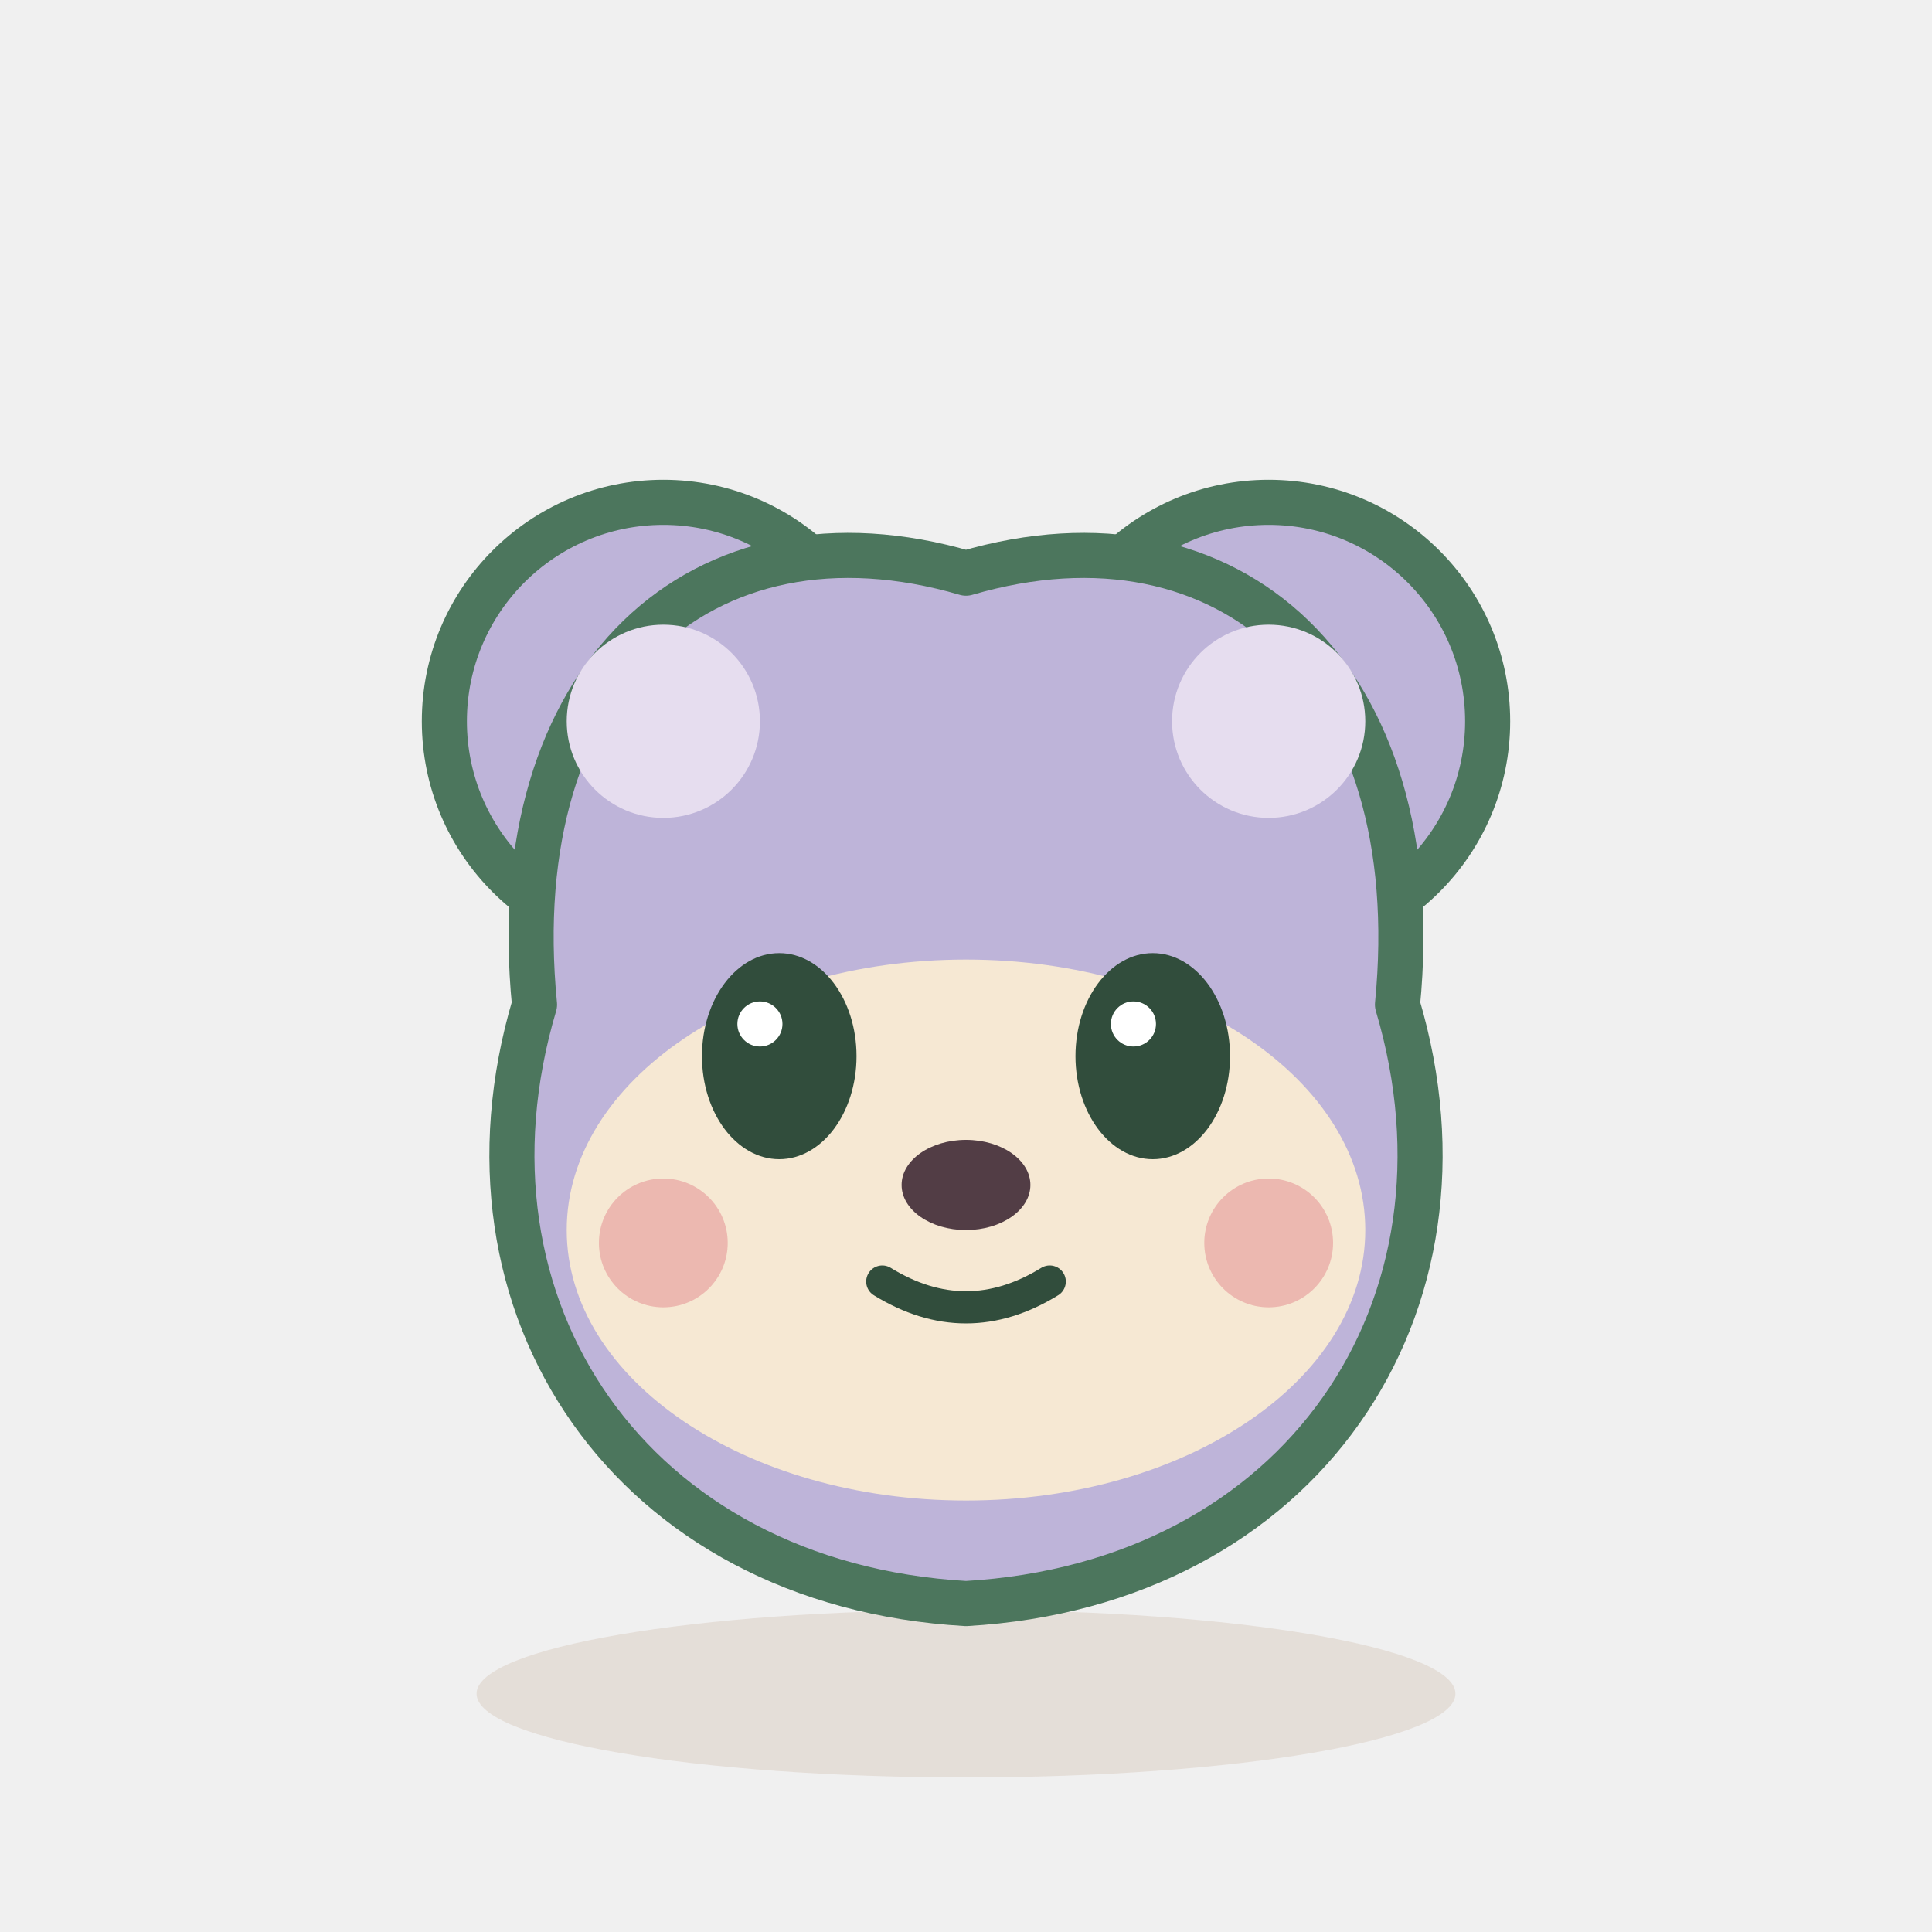
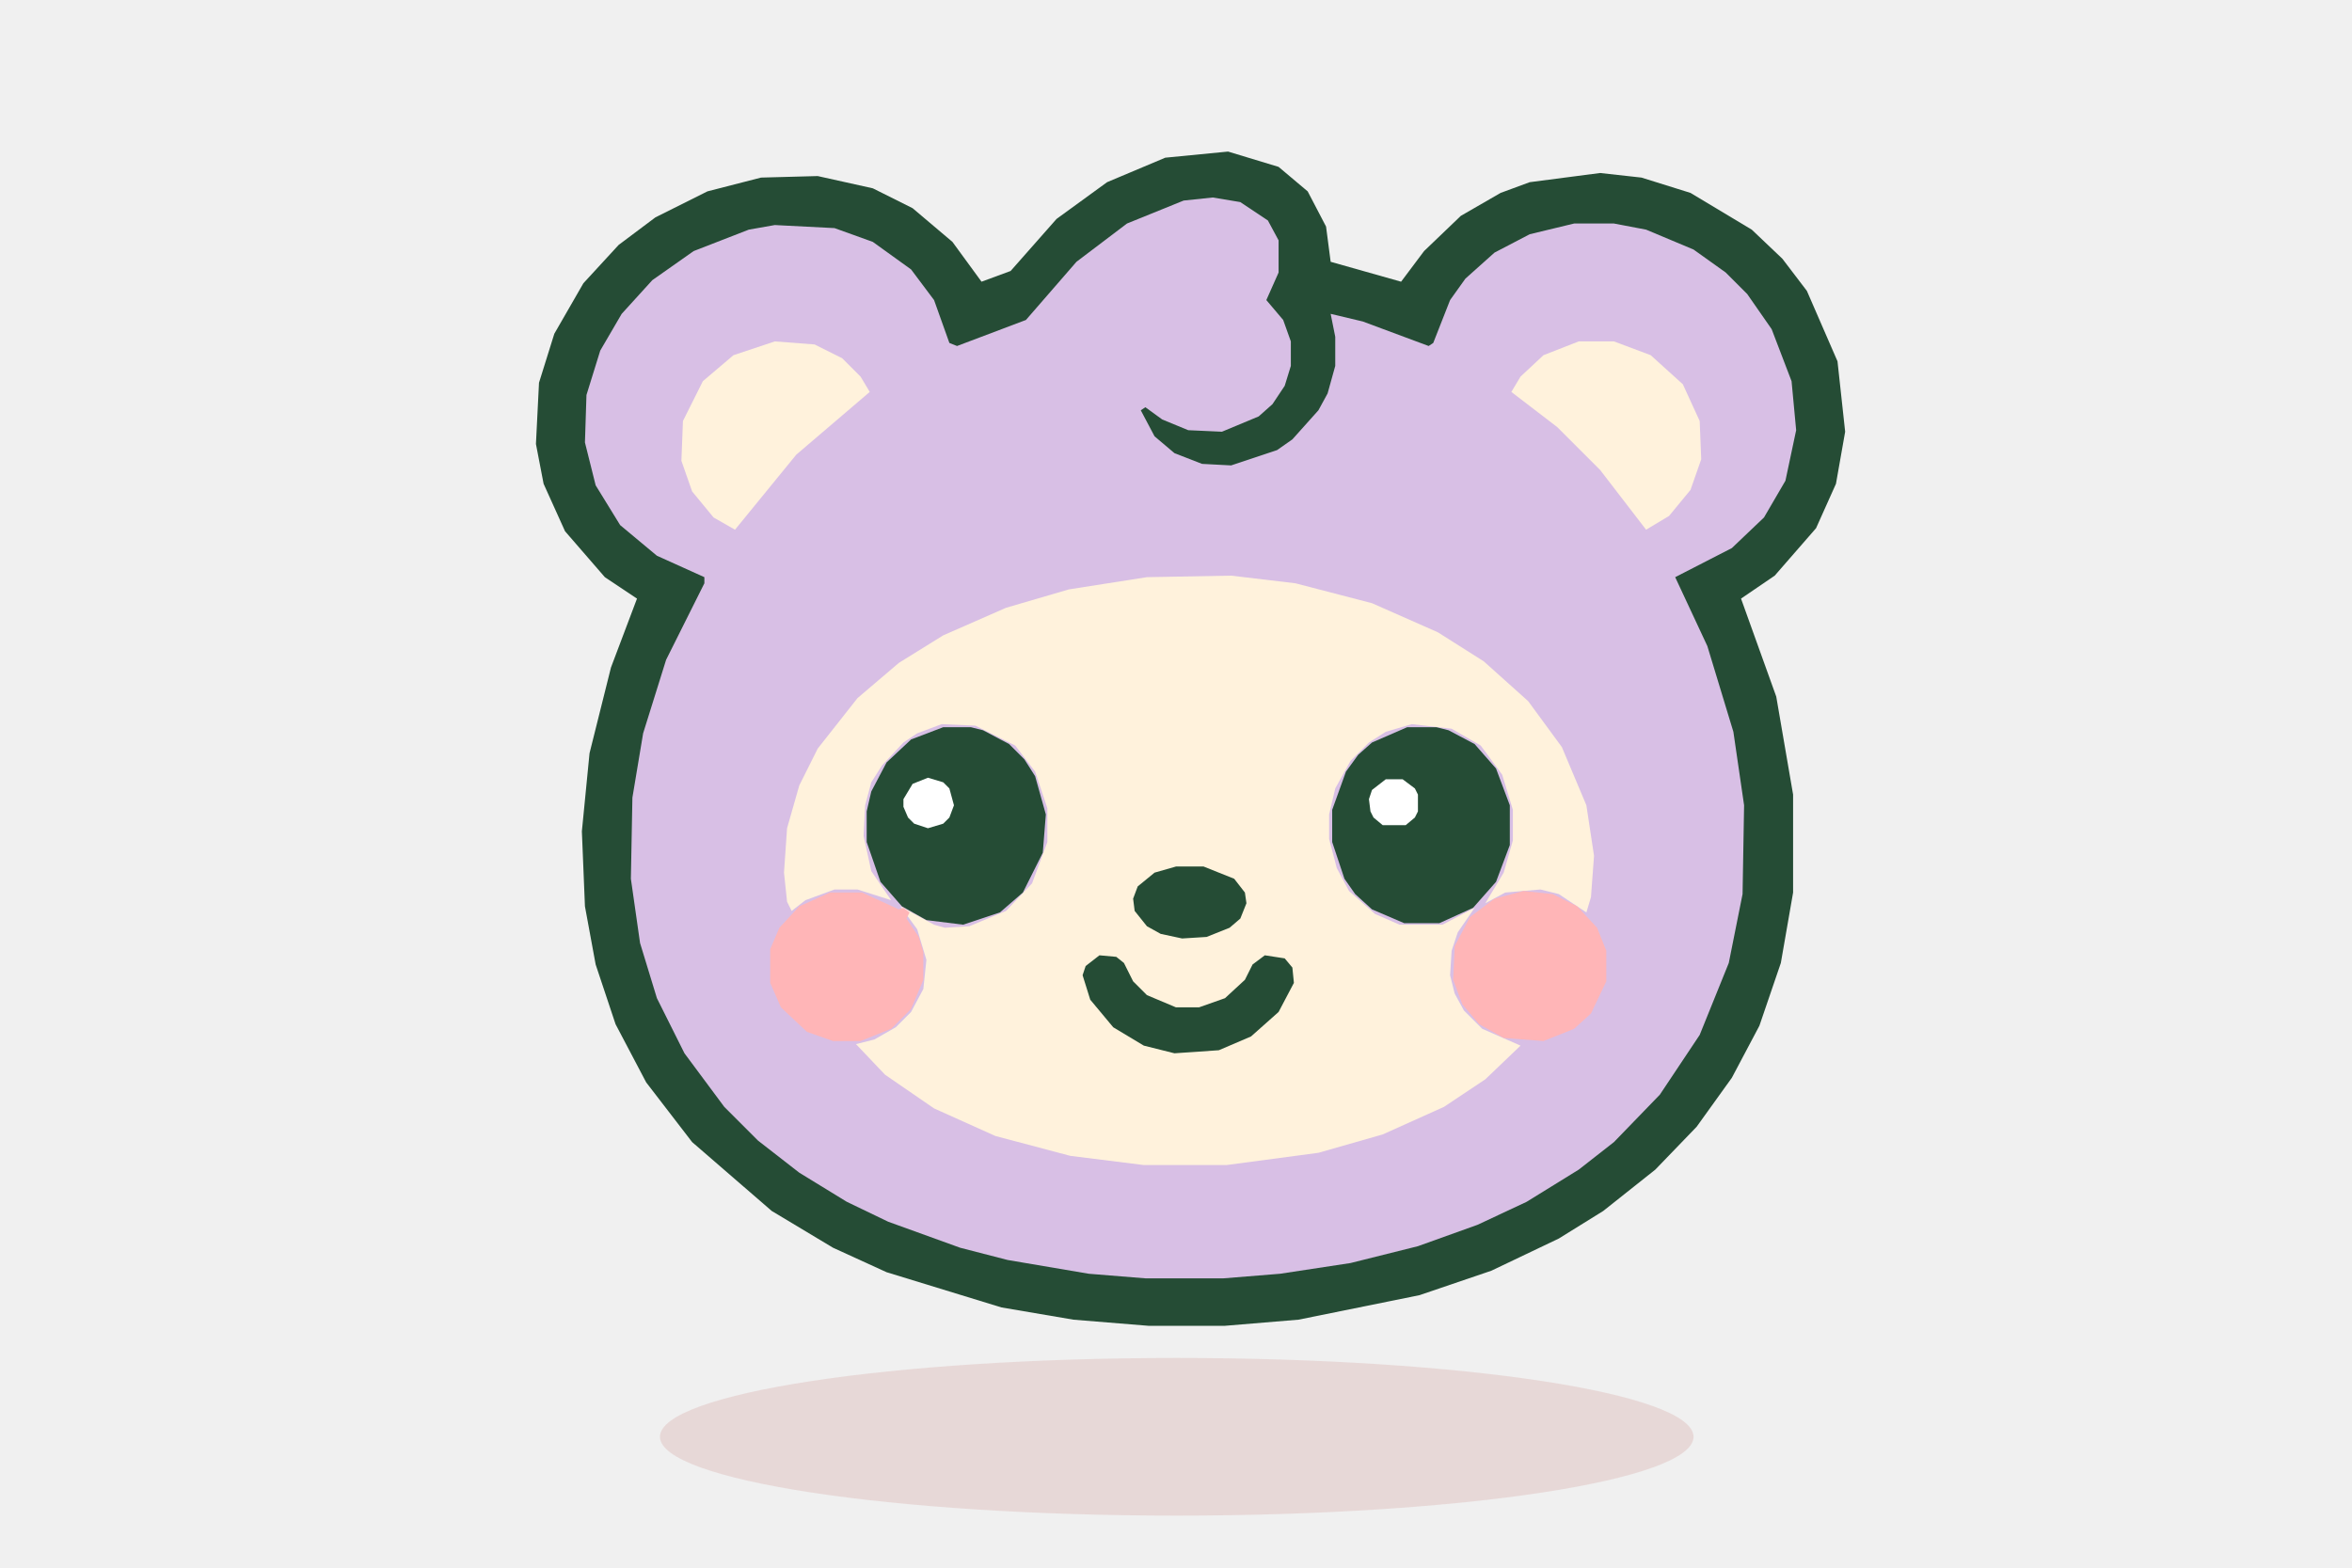
- <svg xmlns="http://www.w3.org/2000/svg" viewBox="0 0 300 300" fill="none">
-   <ellipse cx="150" cy="263" rx="76" ry="13" fill="#D5C5B7" opacity=".42" />
-   <circle cx="103" cy="112" r="34" fill="#BEB4D9" stroke="#4C765D" stroke-width="7" />
-   <circle cx="197" cy="112" r="34" fill="#BEB4D9" stroke="#4C765D" stroke-width="7" />
-   <path d="M83 156C78 105 109 77 150 89C191 77 222 105 217 156C231 203 202 246 150 249C98 246 69 203 83 156Z" fill="#BEB4D9" stroke="#4C765D" stroke-width="7" stroke-linejoin="round" />
-   <circle cx="103" cy="112" r="15" fill="#E6DDEF" />
-   <circle cx="197" cy="112" r="15" fill="#E6DDEF" />
-   <ellipse cx="150" cy="191" rx="62" ry="42" fill="#F6E8D3" />
-   <ellipse cx="121" cy="164" rx="12" ry="16" fill="#314D3C" />
-   <ellipse cx="179" cy="164" rx="12" ry="16" fill="#314D3C" />
-   <circle cx="118" cy="159" r="3.5" fill="white" />
-   <circle cx="176" cy="159" r="3.5" fill="white" />
-   <ellipse cx="150" cy="184" rx="10" ry="7" fill="#523D45" />
-   <path d="M137 199Q150 207 163 199" stroke="#314D3C" stroke-width="5" stroke-linecap="round" />
-   <circle cx="103" cy="193" r="10" fill="#E9A5A2" opacity=".72" />
-   <circle cx="197" cy="193" r="10" fill="#E9A5A2" opacity=".72" />
+ <svg xmlns="http://www.w3.org/2000/svg" viewBox="0 0 1536 1024" width="1536" height="1024" role="img" aria-labelledby="title">
+   <ellipse id="shadow" cx="768.5" cy="938.5" rx="337.5" ry="51.5" fill="#e6d4d3" opacity="0.83" />
+   <path id="silhouette" d="M1104,126 L1072,116 L1045,113 L999,119 L980,126 L954,141 L930,164 L915,184 L869,171 L866,148 L854,125 L835,109 L802,99 L761,103 L723,119 L690,143 L660,177 L641,184 L622,158 L596,136 L570,123 L534,115 L497,116 L462,125 L428,142 L404,160 L381,185 L362,218 L352,250 L350,290 L355,316 L369,347 L395,377 L416,391 L399,436 L385,492 L380,543 L382,592 L389,630 L402,669 L422,707 L452,746 L504,791 L544,815 L579,831 L654,854 L701,862 L750,866 L800,866 L848,862 L927,846 L974,830 L1018,809 L1047,791 L1081,764 L1108,736 L1131,704 L1149,670 L1163,629 L1171,583 L1171,519 L1160,455 L1137,391 L1159,376 L1186,345 L1199,316 L1205,282 L1200,236 L1180,190 L1164,169 L1144,150Z" fill="#254c35" />
+   <g id="body" fill="#d8bfe5">
+     <path d="M1106,163 L1075,150 L1054,146 L1028,146 L999,153 L976,165 L957,182 L947,196 L936,224 L933,226 L890,210 L869,205 L872,220 L872,239 L867,257 L861,268 L844,287 L834,294 L804,304 L785,303 L767,296 L754,285 L745,268 L748,266 L759,274 L776,281 L798,282 L822,272 L831,264 L839,252 L843,239 L843,223 L838,209 L827,196 L835,178 L835,157 L828,144 L810,132 L792,129 L773,131 L736,146 L703,171 L670,209 L625,226 L620,224 L610,196 L595,176 L570,158 L545,149 L506,147 L489,150 L453,164 L426,183 L406,205 L392,229 L383,258 L382,289 L389,317 L405,343 L429,363 L460,377 L460,381 L435,431 L420,479 L413,521 L412,574 L418,616 L429,652 L447,688 L473,723 L495,745 L522,766 L553,785 L580,798 L627,815 L658,823 L711,832 L748,835 L799,835 L836,832 L882,825 L926,814 L965,800 L997,785 L1031,764 L1054,746 L1084,715 L1110,676 L1129,629 L1138,584 L1139,526 L1132,478 L1115,422 L1094,377 L1131,358 L1152,338 L1166,314 L1173,281 L1170,249 L1157,215 L1141,192 L1127,178Z" />
+   </g>
+   <g id="cream" fill="#fff2dc">
+     <path d="M534,489 L522,513 L514,541 L512,570 L514,589 L517,595 L526,588 L545,581 L560,581 L582,588 L569,569 L564,546 L565,526 L569,511 L576,500 L590,485 L599,479 L615,473 L637,474 L663,487 L676,504 L684,528 L684,550 L674,577 L657,595 L633,605 L617,606 L610,604 L588,592 L599,607 L605,627 L603,646 L595,661 L585,671 L571,679 L559,682 L578,702 L610,724 L650,742 L699,755 L747,761 L801,761 L861,753 L903,741 L943,723 L970,705 L993,683 L968,672 L956,660 L950,649 L947,637 L948,621 L952,609 L963,593 L942,604 L914,604 L898,597 L881,582 L873,567 L868,548 L868,532 L872,515 L882,497 L894,485 L905,478 L922,473 L948,476 L967,487 L981,506 L988,529 L988,549 L982,570 L970,590 L983,583 L1006,581 L1018,584 L1036,596 L1039,586 L1041,559 L1036,526 L1020,488 L998,458 L969,432 L939,413 L896,394 L846,381 L804,376 L749,377 L698,385 L657,397 L616,415 L587,433 L560,456Z" />
+     <path d="M1008,232 L993,246 L987,256 L1017,279 L1045,307 L1075,346 L1090,337 L1104,320 L1111,300 L1110,275 L1099,251 L1078,232 L1054,223 L1031,223Z" />
+     <path d="M550,234 L532,225 L506,223 L479,232 L459,249 L446,275 L445,301 L452,321 L466,338 L480,346 L520,297 L568,256 L562,246Z" />
+   </g>
+   <g id="cheek" fill="#ffb5b7">
+     <path d="M542,583 L522,592 L509,606 L503,620 L503,642 L510,658 L527,674 L544,680 L562,680 L582,672 L595,659 L603,640 L603,622 L600,612 L592,600 L594,596 L590,593 L587,594 L563,583Z" />
+     <path d="M995,582 L976,587 L960,599 L950,618 L949,640 L955,656 L966,669 L982,678 L1008,680 L1028,672 L1039,662 L1049,641 L1049,621 L1043,606 L1030,592 L1014,584Z" />
+   </g>
+   <g id="features" fill="#254c35">
+     <path d="M616,475 L595,483 L579,498 L569,517 L566,530 L566,550 L575,576 L589,592 L605,601 L629,604 L653,596 L668,583 L681,557 L683,532 L676,507 L669,496 L659,486 L642,477 L634,475Z" />
+     <path d="M919,475 L896,485 L887,493 L879,504 L870,529 L870,550 L878,574 L885,584 L896,594 L917,603 L940,603 L962,593 L977,576 L986,552 L986,526 L977,502 L963,486 L946,477 L938,475Z" />
+     <path d="M707,637 L712,653 L727,671 L747,683 L767,688 L796,686 L817,677 L835,661 L845,642 L844,632 L839,626 L826,624 L818,630 L813,640 L800,652 L783,658 L768,658 L749,650 L740,641 L734,629 L729,625 L718,624 L709,631Z" />
+     <path d="M740,587 L741,595 L749,605 L758,610 L772,613 L788,612 L803,606 L810,600 L814,590 L813,583 L806,574 L786,566 L768,566 L754,570 L743,579Z" />
+   </g>
+   <g id="eye-glints" fill="#ffffff">
+     <path d="M905,509 L896,516 L894,522 L895,530 L897,534 L903,539 L918,539 L924,534 L926,530 L926,519 L924,515 L916,509Z" />
+     <path d="M606,508 L596,512 L590,522 L590,527 L593,534 L597,538 L606,541 L616,538 L620,534 L623,526 L620,515 L616,511Z" />
+   </g>
</svg>
